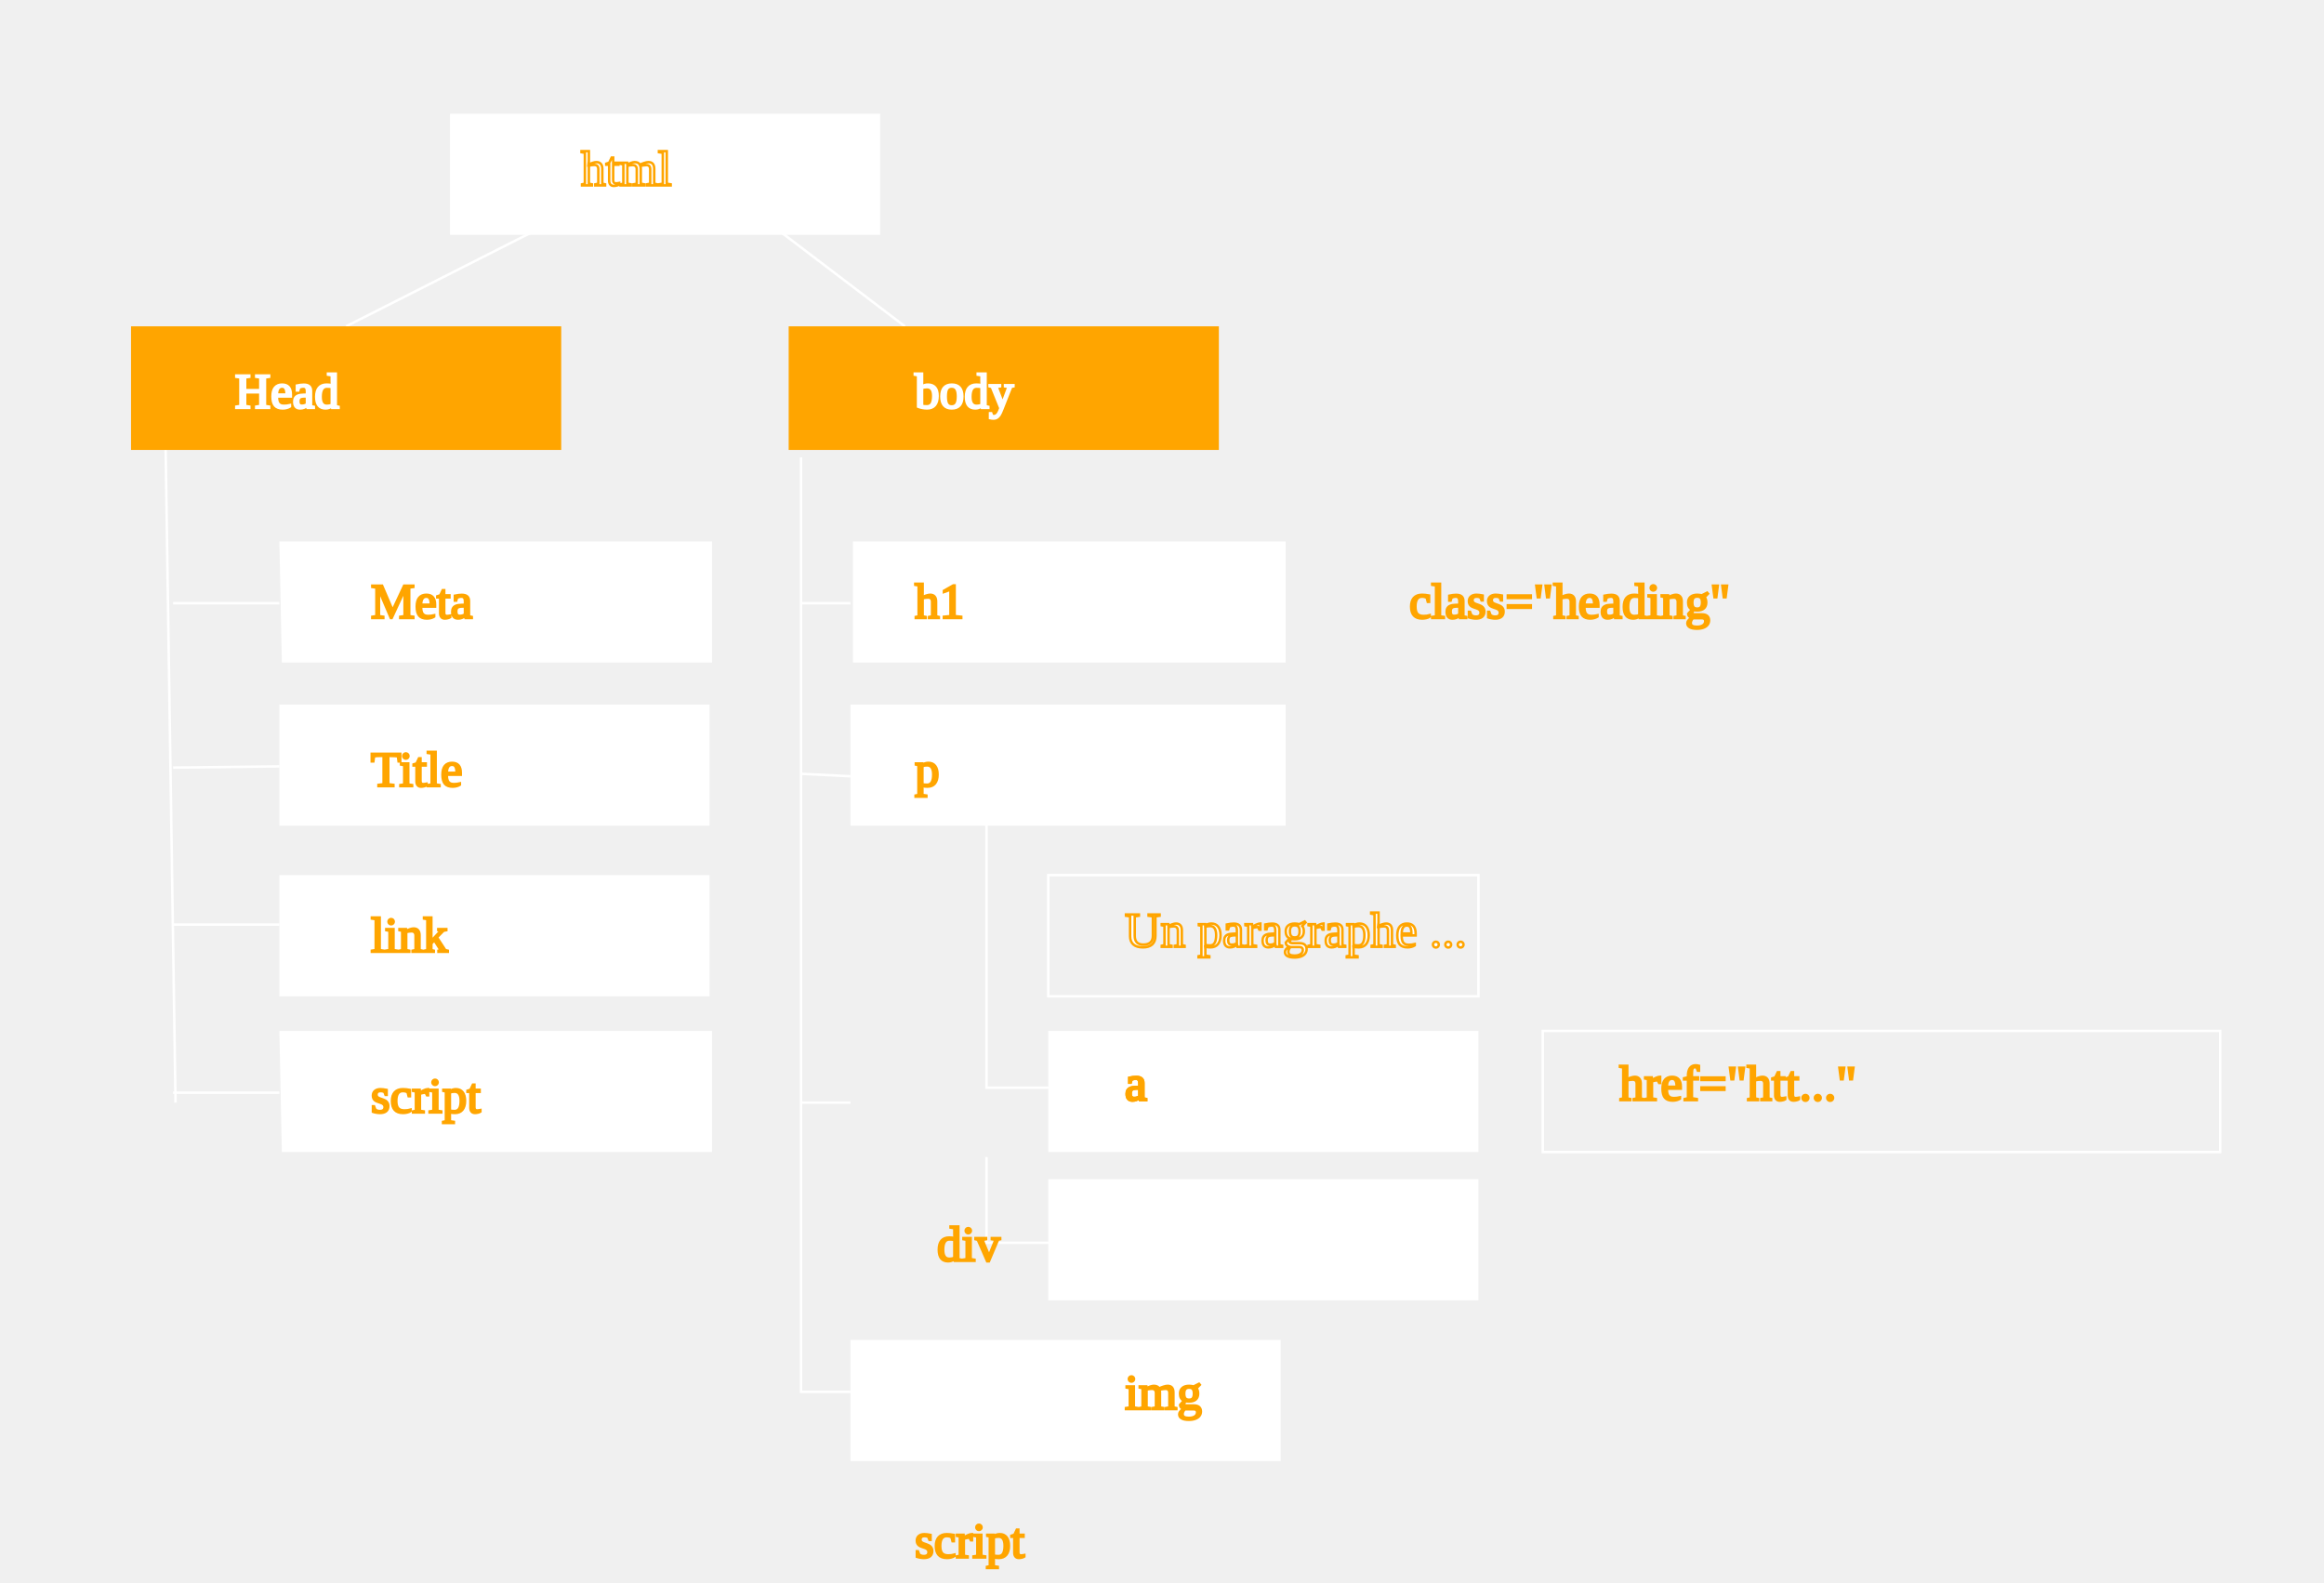
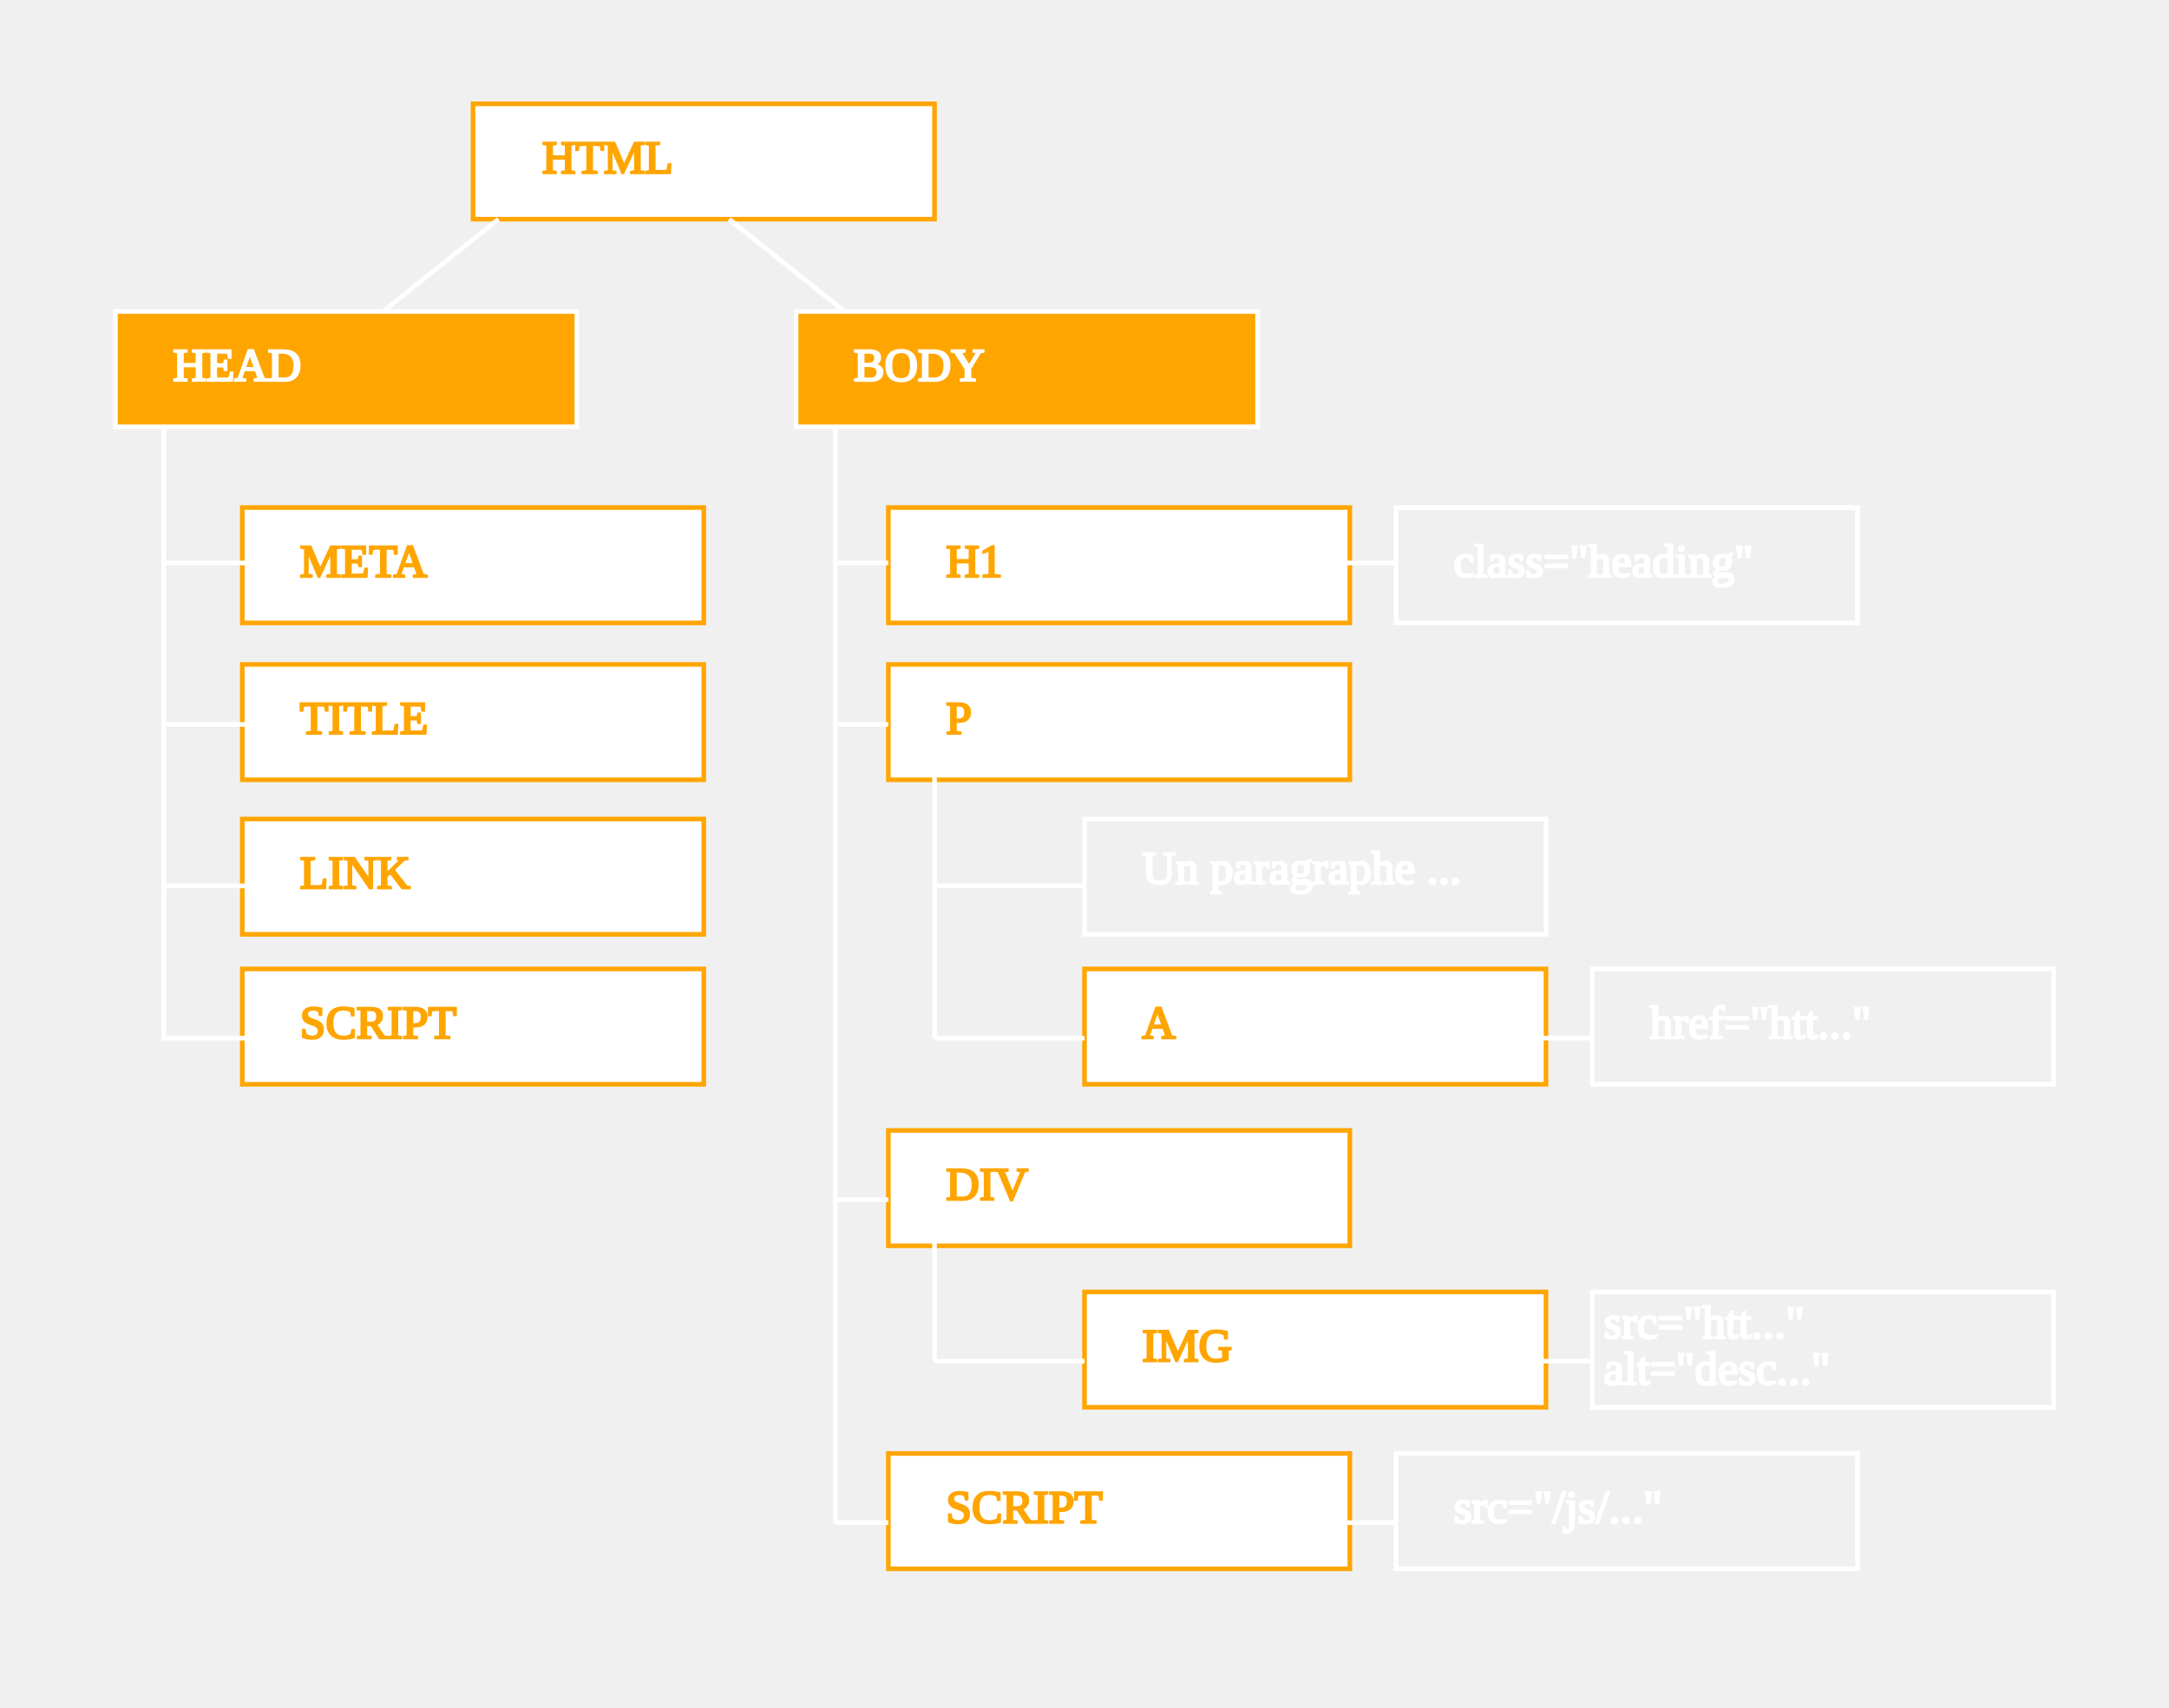
- <svg xmlns="http://www.w3.org/2000/svg" xmlns:xlink="http://www.w3.org/1999/xlink" width="940" height="640">
-   <style>text {
+ <svg xmlns="http://www.w3.org/2000/svg" width="940" height="740">
+   <style>
+ 	text {
+ 		stroke: orange;
+ 		fill: orange;
		opacity: 1;
+ 		font-size: 20px
+ 	}
+ 	.heading + text,
+ 	.subnode + text,
+ 	.subnode + text + text {
+ 		stroke: white;
+ 		fill: white;
+ 	}
+ 	[d] {
+ 		stroke-width: 2px;
		stroke: orange;
- 		font-size: 20px
- 	}</style>
-   <defs>
-     <path d="M140 132l75-38" fill-opacity="0" stroke="#fff" id="b1oo3Sc4me" />
-     <path d="M366 132l-50-38" id="a5TAWfcyIw" />
-     <path d="M71 446l-4-264" id="bf98XDLSO" />
-     <path d="M344 285h176v49H344v-49z" id="aEapgGQ6o" />
-     <path d="M344 446h-20" id="d2CgEvHTI" />
-     <path d="M344 314l-20-1" id="dgVFTz5K" />
-     <path d="M344 244h-20" id="b8tex7Sdl" />
-     <g id="head lines">
-       <path d="M113 442H70" id="g2yvSwGFWh" />
-       <path d="M113 374H70" id="f3nHLD3Fa" />
-       <path d="M113 310l-43 .5" id="b5wE2pc2O" />
-       <path d="M113 244H70" id="gnnheqLqw" />
-       <path d="M113 219h175v49H114l-1-49z" id="c1vCfxhrtY" />
-       <path d="M113 285h174v49H113v-49z" id="b4BMhvswEW" />
-       <path d="M113 354h174v49H113v-49z" id="aiQZvu0nA" />
-       <path d="M113 417h175v49H114l-1-49z" id="e3Z8WdelU9" />
+ 		fill: white;
+ 	}
+ 	.lines [d] {
+ 		stroke: white;
+ 	}
+ 	.heading {
+ 		fill: orange;
+ 		stroke: white;
+ 	}
+ 	.empty {
+ 		stroke: white;
+ 	}
+ 	.subnode {
+ 		fill: none;
+ 		stroke: white;
+ 	}
+ 	</style>
+   <path d="M205 45h200v50H205v-49z" />
+   <text x="235" y="75">HTML</text>
+   <g id="head">
+     <path d="M50 135h200v50H50v-49z" class="heading" />
+     <text x="75" y="165">HEAD</text>
+     <path d="M105 220h200v50H105v-49z" />
+     <text x="130" y="250">META</text>
+     <path d="M105 288h200v50H105v-49z" />
+     <text x="130" y="318">TITLE</text>
+     <path d="M105 355h200v50H105v-49z" />
+     <text x="130" y="385">LINK</text>
+     <path d="M105 420h200v50H105v-49z" />
+     <text x="130" y="450">SCRIPT</text>
+     <g class="lines">
+       <path d="M71 450l-0-264" />
+       <path d="M113 244H70" />
+       <path d="M113 314H70" />
+       <path d="M113 384H70" />
+       <path d="M113 450H70" />
+       <path d="M366 135l-50-40" />
+       <path d="M166 135l50-40" />
    </g>
-     <path d="M53 132h174v50H53v-50z" id="b8L4ghwkWd" />
-     <path d="M433 440h-34v-140" id="bidZTKqAz" />
-     <path d="M182 46h174v49H182V46z" id="ajFvX9qd3" />
-     <path d="M433 502.7h-34V468" id="bk5cM0za" />
-     <path d="M319 132h174v50H319v-50z" id="c6cAb86x2Z" />
-     <path d="M344 563h-20V185" id="aakYba2j" />
-     <path d="M344 310l-143 .5" id="aah" />
-     <path d="M344 219h176v49H345v-49z" id="h2h63vixMX" />
-     <path d="M424 417h174v49H424v-49z" id="a4Lg6bC9RC" />
-     <path d="M344 542h174v49H344v-49z" id="b4aYsbS94F" />
-     <path d="M424 477h174v49H424v-49z" id="apnyFohGg" />
-     <path d="M424 354h174v49H424v-49z" id="dJjwsM2Y1" />
-     <path d="M624 417h274v49H624v-49z" id="dJj" />
-     <text id="a222qMfbC9" x="235" y="75">html</text>
-     <text id="eX8ySe6e1" style="stroke: white;" x="95" y="165">Head</text>
-     <text id="g4tC3sH5MX" x="150" y="250">Meta</text>
-     <text id="faMokt4ml" x="150" y="318">Title</text>
-     <text id="aiCj7iWXy" x="150" y="385">link</text>
-     <text id="k16GkUfREo" x="150" y="450">script</text>
-     <text id="a4a9lmYXdA" style="stroke: white;" x="370" y="165">body</text>
-     <text id="c4tZrj9IIe" x="370" y="250">h1</text>
-     <text id="c4t" x="570" y="250">class="heading"</text>
-     <text id="a39PTXvYKb" x="370" y="318">p</text>
-     <text id="a39" x="455" y="383">Un paragraphe ...</text>
-     <text id="ckAYmpAGl" x="455" y="445">a</text>
-     <text id="ckA" x="655" y="445">href="htt..."</text>
-     <text id="ckA2" x="455" y="445">a</text>
-     <text id="b6PSiPn6jP" x="379" y="510">div</text>
-     <text id="e2AxLYL0n" x="455" y="570">img</text>
-     <text id="j2jIMjtP9o" x="370" y="630">script</text>
-   </defs>
-   <use xlink:href="#bfw2jxK4o" fill="#1cd605" id="b3Huy3yL6l" />
-   <use xlink:href="#b1q9DY3l82" fill="#a4ce11" id="adLI2y8ID" />
-   <use xlink:href="#a3MoLVTf3U" fill="#c16af6" id="f1V7dTYCCc" />
-   <use xlink:href="#b1oo3Sc4me" fill-opacity="0" stroke="#fff" />
-   <use xlink:href="#a5TAWfcyIw" fill-opacity="0" stroke="#fff" />
-   <use xlink:href="#bf98XDLSO" fill-opacity="0" stroke="#fff" />
-   <use xlink:href="#aEapgGQ6o" fill="white" />
-   <use xlink:href="#d2CgEvHTI" fill-opacity="0" stroke="#fff" />
-   <use xlink:href="#dgVFTz5K" fill-opacity="0" stroke="#fff" />
-   <use xlink:href="#g2yvSwGFWh" fill-opacity="0" stroke="#fff" />
-   <use xlink:href="#f3nHLD3Fa" fill-opacity="0" stroke="#fff" />
-   <use xlink:href="#b5wE2pc2O" fill-opacity="0" stroke="#fff" />
-   <use xlink:href="#gnnheqLqw" fill-opacity="0" stroke="#fff" />
-   <use xlink:href="#b8tex7Sdl" fill-opacity="0" stroke="#fff" />
-   <use xlink:href="#b8t" fill-opacity="0" stroke="#fff" />
-   <use xlink:href="#b8L4ghwkWd" fill="orange" />
-   <use xlink:href="#bidZTKqAz" fill-opacity="0" stroke="#fff" />
-   <use xlink:href="#ajFvX9qd3" fill="white" />
-   <use xlink:href="#bk5cM0za" fill-opacity="0" stroke="#fff" />
-   <use xlink:href="#c6cAb86x2Z" fill="orange" />
-   <use xlink:href="#c1vCfxhrtY" fill="white" />
-   <use xlink:href="#b4BMhvswEW" fill="white" />
-   <use xlink:href="#aiQZvu0nA" fill="white" />
-   <use xlink:href="#aakYba2j" fill-opacity="0" stroke="#fff" />
-   <use xlink:href="#e3Z8WdelU9" fill="white" />
-   <use xlink:href="#h2h63vixMX" fill="white" />
-   <use xlink:href="#dJjwsM2Y1" fill="transparent" stroke="white" />
-   <use xlink:href="#dJj" fill="transparent" stroke="white" />
-   <use xlink:href="#a4Lg6bC9RC" fill="white" />
-   <use xlink:href="#apnyFohGg" fill="white" />
-   <use xlink:href="#b4aYsbS94F" fill="white" />
-   <use xlink:href="#g4tC3sH5MX" fill="orange" />
-   <use xlink:href="#faMokt4ml" fill="orange" />
-   <use xlink:href="#aiCj7iWXy" fill="orange" />
-   <use xlink:href="#k16GkUfREo" fill="orange" />
-   <use xlink:href="#eX8ySe6e1" fill="white" />
-   <use xlink:href="#a4a9lmYXdA" fill="white" />
-   <use xlink:href="#a222qMfbC9" fill="white" />
-   <use xlink:href="#c4tZrj9IIe" fill="orange" />
-   <use xlink:href="#c4t" fill="orange" />
-   <use xlink:href="#a39PTXvYKb" fill="orange" />
-   <use xlink:href="#a39" fill="white" />
-   <use xlink:href="#ckAYmpAGl" fill="orange" />
-   <use xlink:href="#ckA" fill="orange" />
-   <use xlink:href="#ckA2" fill="orange" />
-   <use xlink:href="#b6PSiPn6jP" fill="orange" />
-   <use xlink:href="#e2AxLYL0n" fill="orange" />
-   <use xlink:href="#j2jIMjtP9o" fill="orange" />
+   </g>
+   <g id="body">
+     <path d="M345 135h200v50H345v-49z" class="heading" />
+     <text x="370" y="165">BODY</text>
+     <path d="M385 220h200v50H385v-49z" />
+     <text x="410" y="250">H1</text>
+     <path d="M605 220h200v50H605v-49z" class="subnode" />
+     <text x="630" y="250">class="heading"</text>
+     <path d="M385 288h200v50H385v-49z" />
+     <text x="410" y="318">P</text>
+     <path d="M470 355h200v50H470v-49z" class="subnode" />
+     <text x="495" y="383">Un paragraphe ...</text>
+     <path d="M470 420h200v50H470v-49z" />
+     <text x="495" y="450">A</text>
+     <path d="M690 420h200v50H690v-49z" class="subnode" />
+     <text x="715" y="450">href="htt..."</text>
+     <path d="M385 490h200v50H385v-49z" />
+     <text x="410" y="520">DIV</text>
+     <path d="M470 560h200v50H470v-49z" />
+     <text x="495" y="590">IMG</text>
+     <path d="M690 560h200v50H690v-49z" class="subnode" />
+     <text x="695" y="580">src="htt..."</text>
+     <text x="695" y="600">alt="desc..."</text>
+     <path d="M385 630h200v50H385v-49z" />
+     <text x="410" y="660">SCRIPT</text>
+     <path d="M605 630h200v50H605v-49z" class="subnode" />
+     <text x="630" y="660">src="/js/..."</text>
+     <g class="lines">
+       <path d="M362 660l-0-474" />
+       <path d="M362 244H385" />
+       <path d="M582 244H605" />
+       <path d="M362 314H385" />
+       <path d="M405 450l-0-140" />
+       <path d="M405 384H470" />
+       <path d="M405 450H470" />
+       <path d="M690 450H650" />
+       <path d="M362 520H385" />
+       <path d="M405 590l-0-70" />
+       <path d="M405 590H470" />
+       <path d="M690 590H650" />
+       <path d="M362 660H385" />
+       <path d="M582 660H605" />
+     </g>
+   </g>
</svg>
